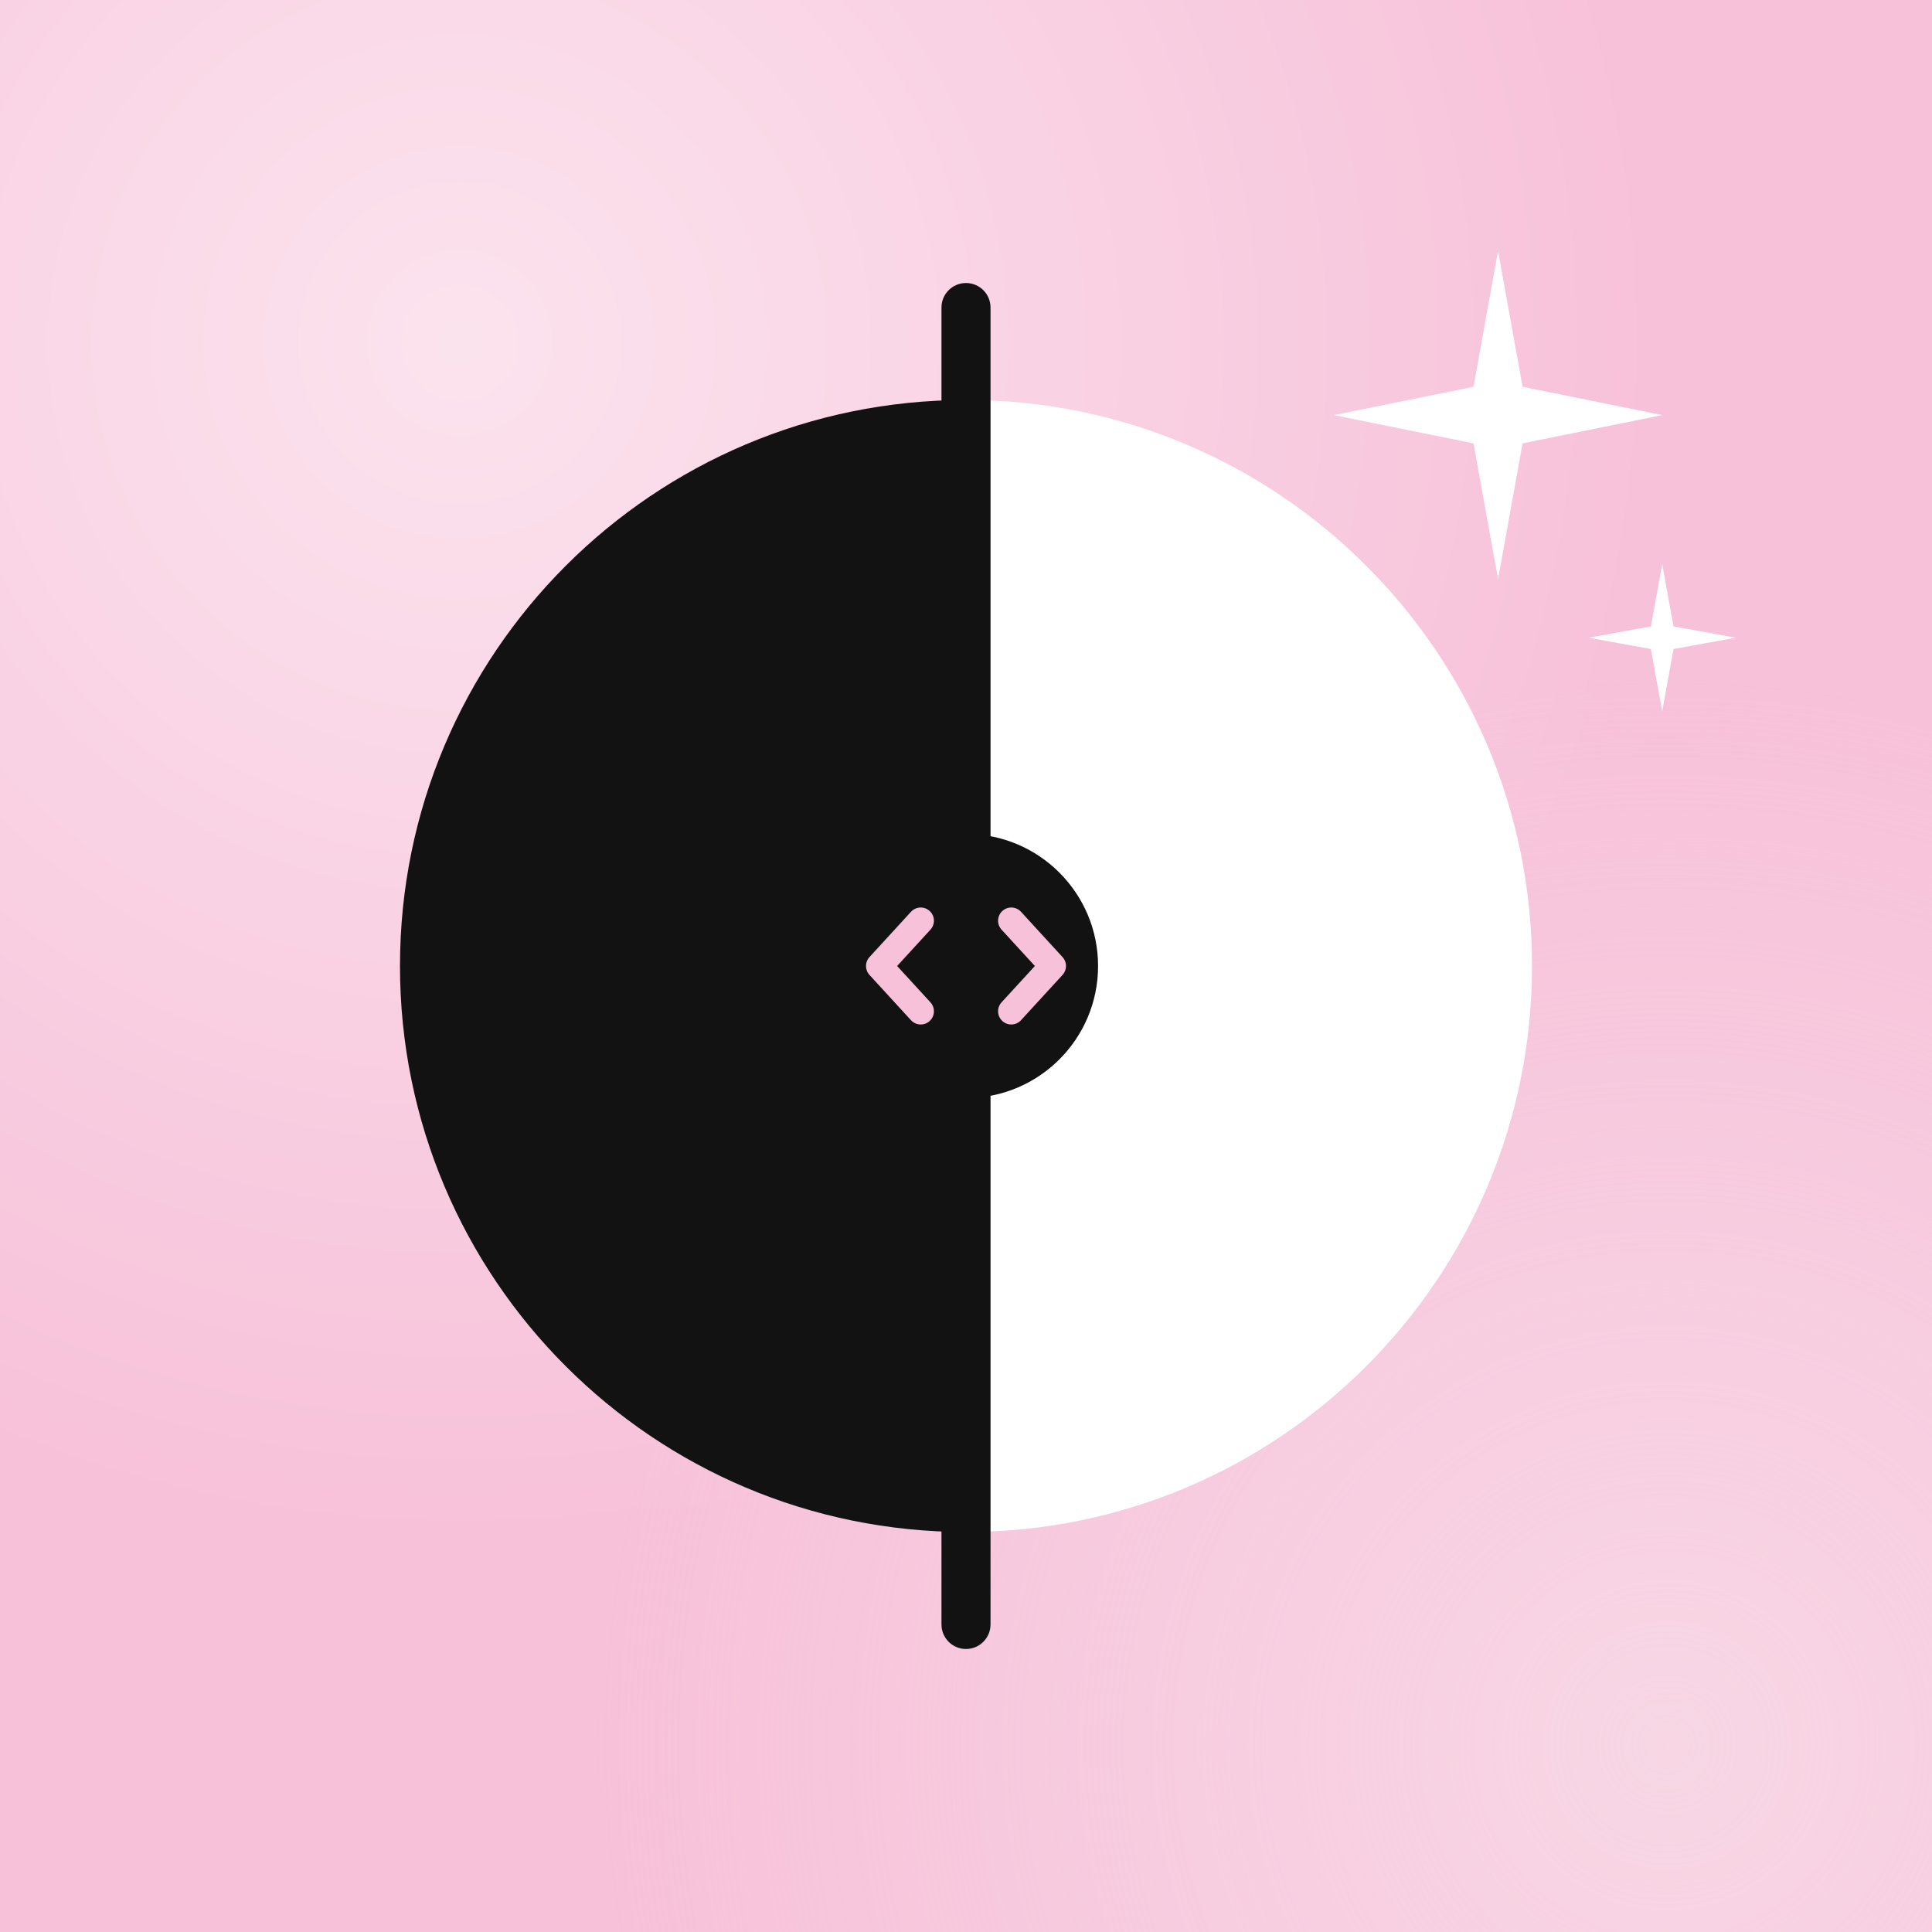
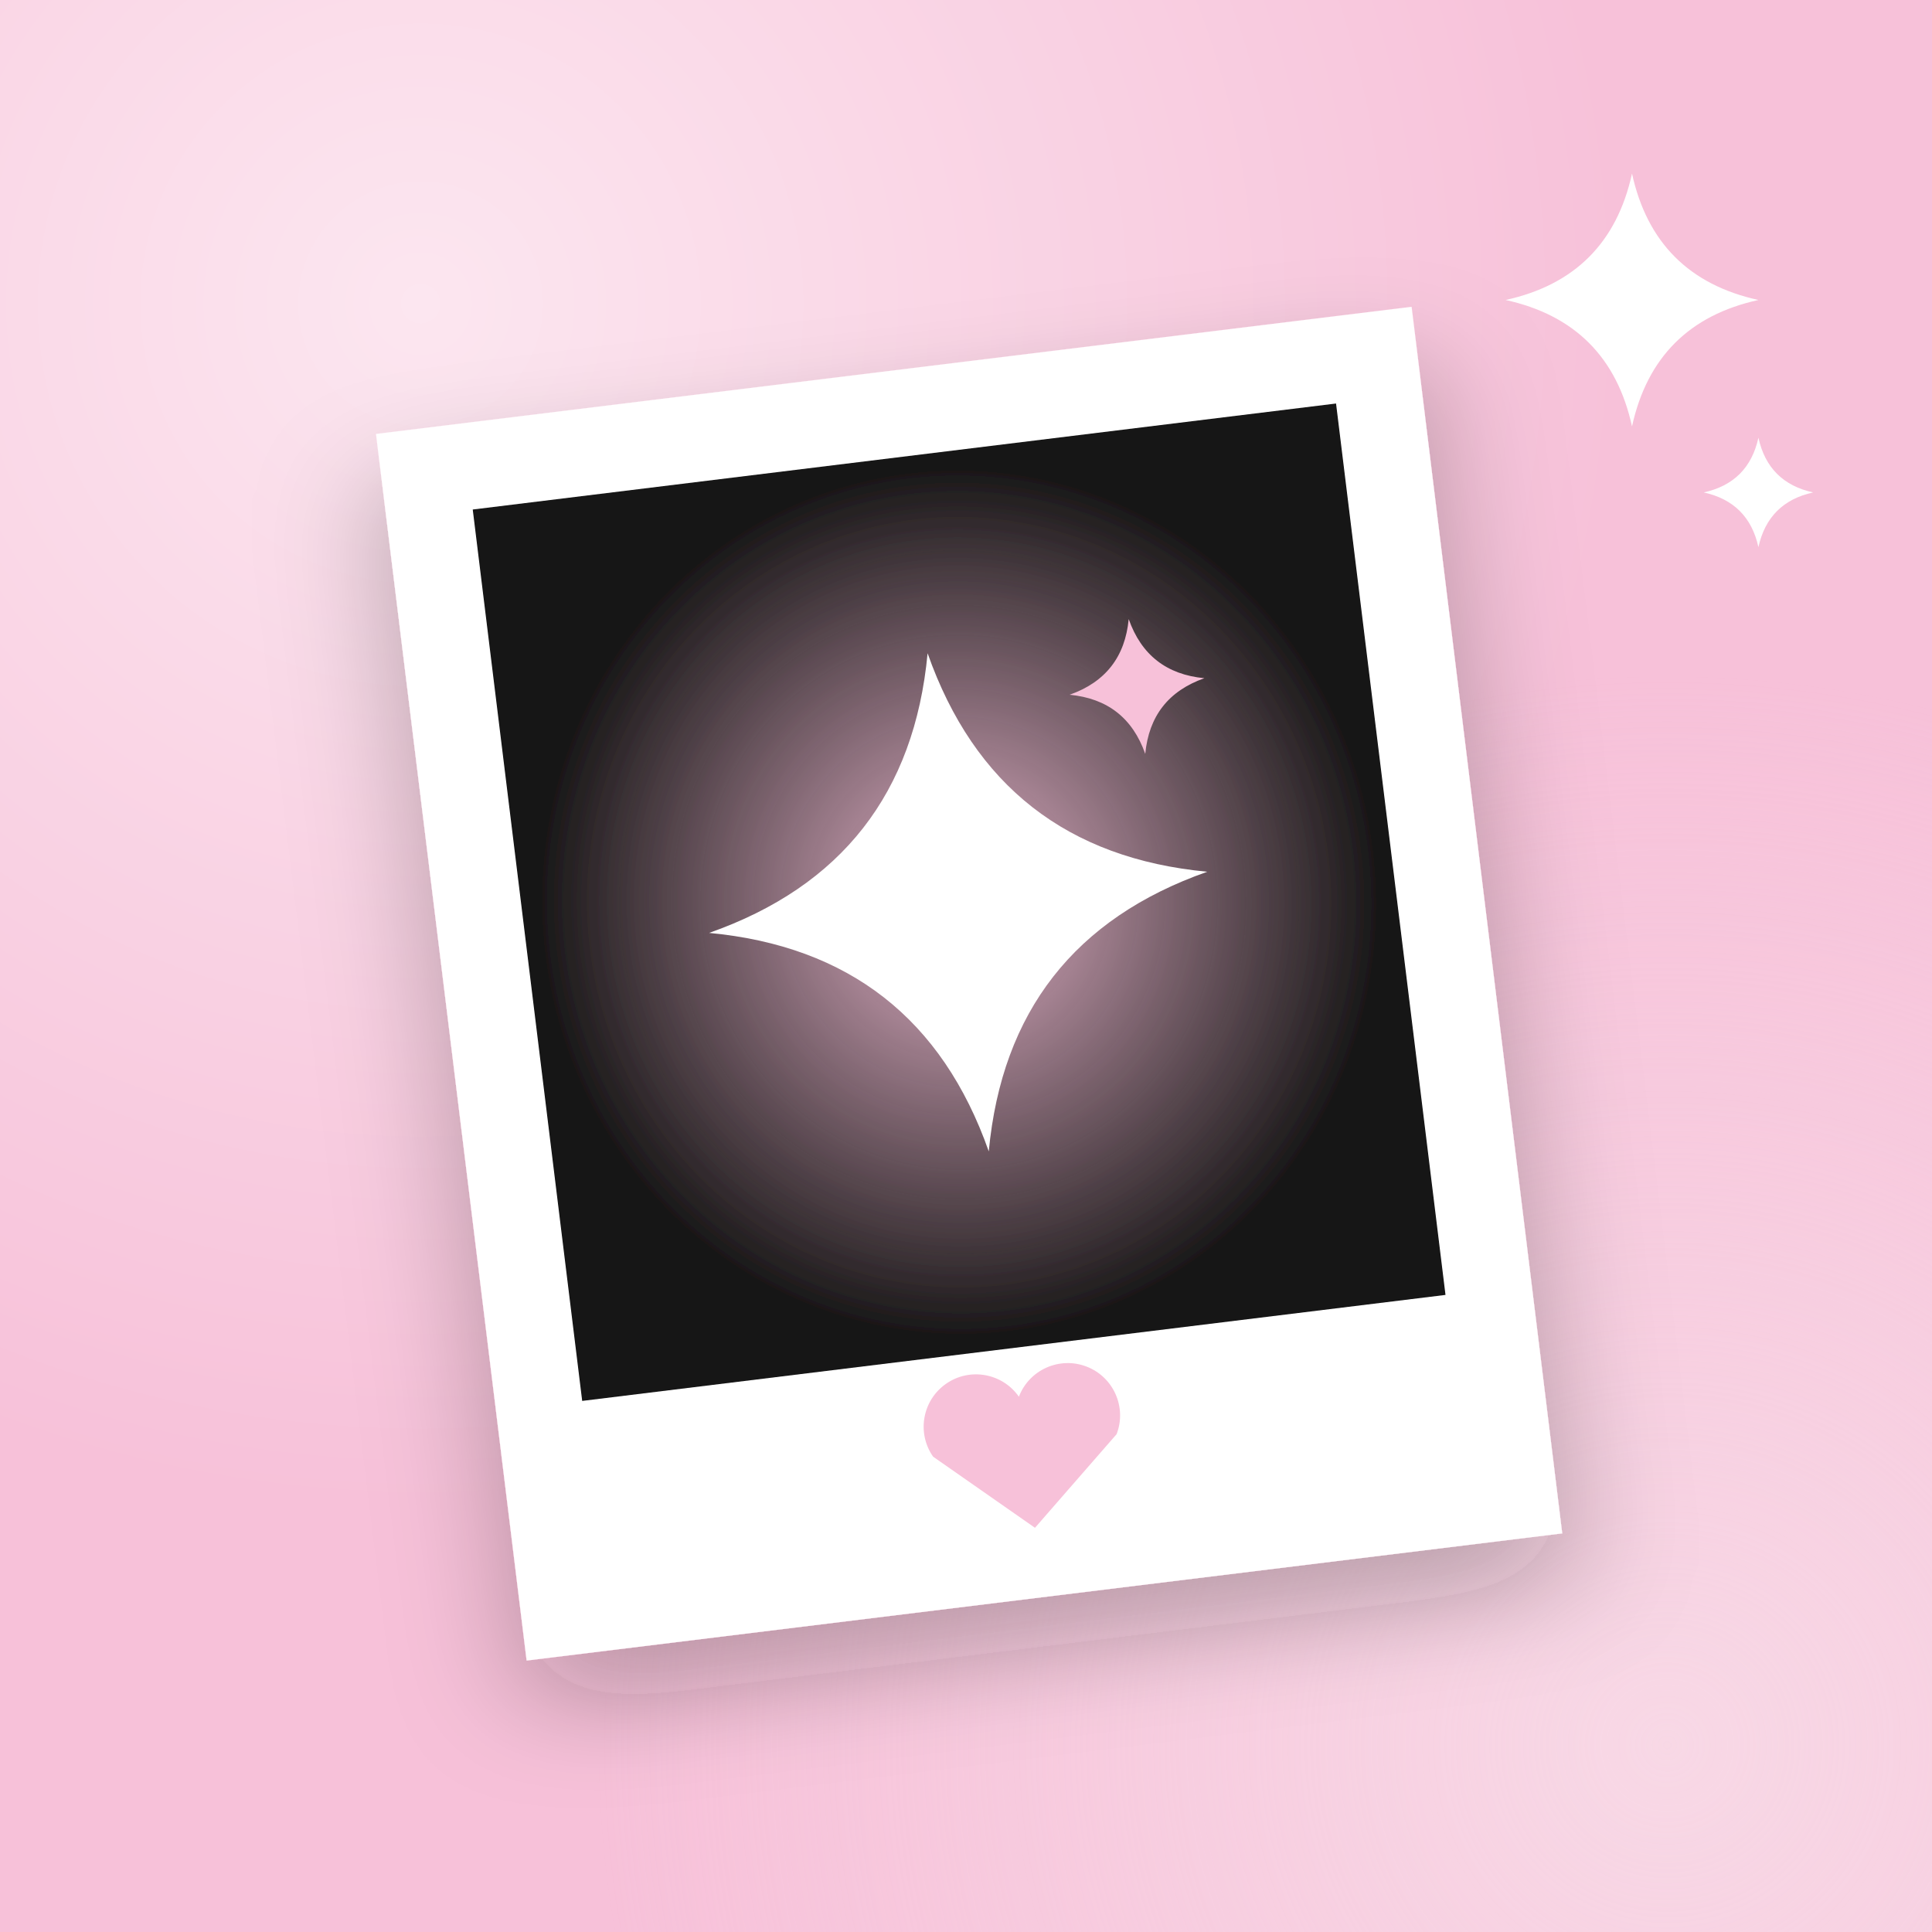
<svg xmlns="http://www.w3.org/2000/svg" width="1024" height="1024" viewBox="0 0 1024 1024">
  <defs>
-     <radialGradient id="glowA" cx="0.24" cy="0.18" r="0.62">
-       <stop offset="0" stop-color="#FFFFFF" stop-opacity="0.55" />
+     <radialGradient id="glowA" cx="0.22" cy="0.16" r="0.62">
+       <stop offset="0" stop-color="#FFFFFF" stop-opacity="0.6" />
      <stop offset="1" stop-color="#FFFFFF" stop-opacity="0" />
    </radialGradient>
    <radialGradient id="glowB" cx="0.86" cy="0.9" r="0.55">
-       <stop offset="0" stop-color="#F8E0EA" stop-opacity="0.7" />
+       <stop offset="0" stop-color="#F8E0EA" stop-opacity="0.75" />
      <stop offset="1" stop-color="#F8E0EA" stop-opacity="0" />
    </radialGradient>
-     <clipPath id="disc">
-       <circle cx="512" cy="512" r="300" />
-     </clipPath>
+     <radialGradient id="halo" cx="0.5" cy="0.5" r="0.5">
+       <stop offset="0" stop-color="#F7C1D9" stop-opacity="0.9" />
+       <stop offset="1" stop-color="#F7C1D9" stop-opacity="0" />
+     </radialGradient>
+     <filter id="shadow" x="-20%" y="-20%" width="140%" height="140%">
+       <feDropShadow dx="0" dy="26" stdDeviation="30" flood-color="#121212" flood-opacity="0.28" />
+     </filter>
+     <path id="sparkle" d="M0,-1 Q0.18,-0.18 1,0 Q0.18,0.18 0,1 Q-0.18,0.18 -1,0 Q-0.18,-0.18 0,-1 Z" />
  </defs>
  <rect width="1024" height="1024" fill="#F7C1D9" />
  <rect width="1024" height="1024" fill="url(#glowA)" />
  <rect width="1024" height="1024" fill="url(#glowB)" />
-   <g clip-path="url(#disc)">
-     <rect x="212" y="212" width="300" height="600" fill="#121212" />
-     <rect x="512" y="212" width="300" height="600" fill="#FFFFFF" />
+   <g transform="rotate(-7 512 512)" filter="url(#shadow)">
+     <rect x="236" y="194" width="553" height="655" fill="#FFFFFF" />
+     <rect x="282" y="240" width="461" height="476" fill="#121212" />
+     <rect x="282" y="240" width="461" height="476" fill="url(#halo)" />
+     <use href="#sparkle" transform="translate(512 478) scale(133)" fill="#FFFFFF" />
+     <use href="#sparkle" transform="translate(620 376) scale(36)" fill="#F7C1D9" />
+     <path d="M512,812 L463,768 A25,25 0 1 1 512,742 A25,25 0 1 1 561,768 Z" fill="#F7C1D9" />
  </g>
-   <rect x="499" y="150" width="26" height="724" rx="13" fill="#121212" />
-   <circle cx="512" cy="512" r="70" fill="#121212" />
-   <path d="M488 488 L466 512 L488 536" fill="none" stroke="#F7C1D9" stroke-width="14" stroke-linecap="round" stroke-linejoin="round" />
-   <path d="M536 488 L558 512 L536 536" fill="none" stroke="#F7C1D9" stroke-width="14" stroke-linecap="round" stroke-linejoin="round" />
-   <path d="M794 133 L807 205 L881 220 L807 235 L794 307 L781 235 L707 220 L781 205 Z" fill="#FFFFFF" />
-   <path d="M881 299 L887 332 L920 338 L887 344 L881 377 L875 344 L842 338 L875 332 Z" fill="#FFFFFF" />
+   <use href="#sparkle" transform="translate(865 159) scale(67)" fill="#FFFFFF" />
+   <use href="#sparkle" transform="translate(932 261) scale(29)" fill="#FFFFFF" />
</svg>
